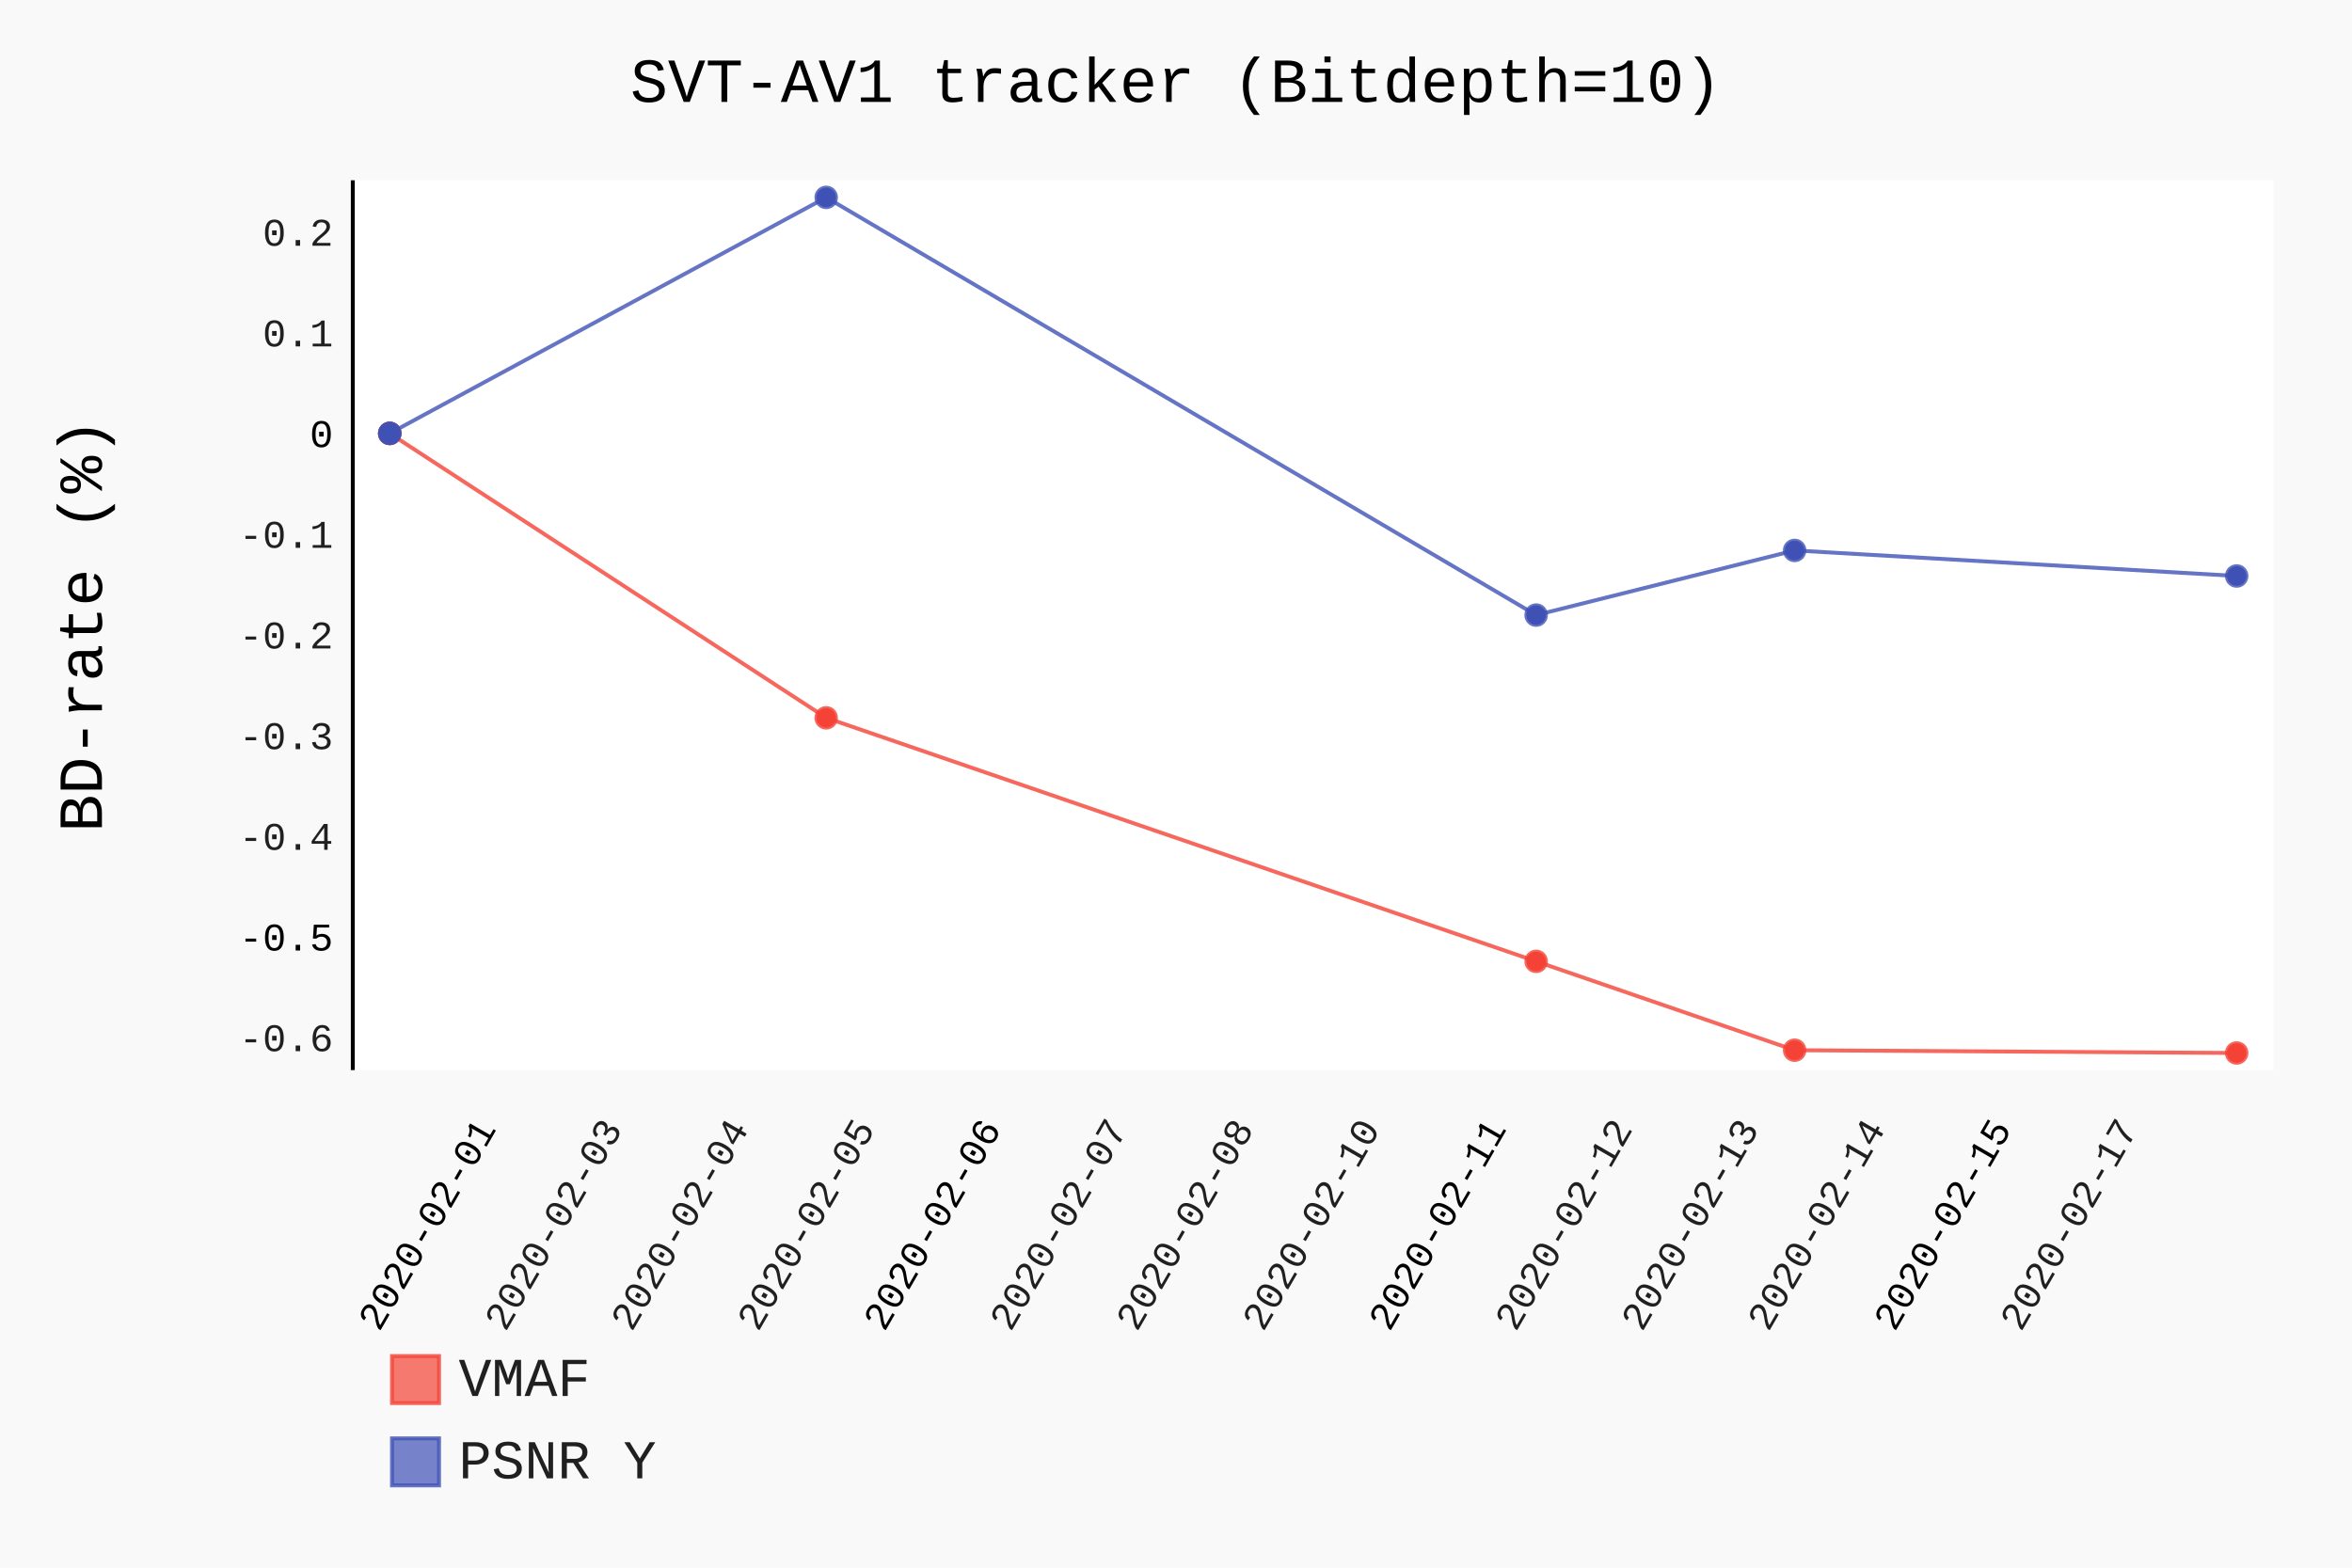
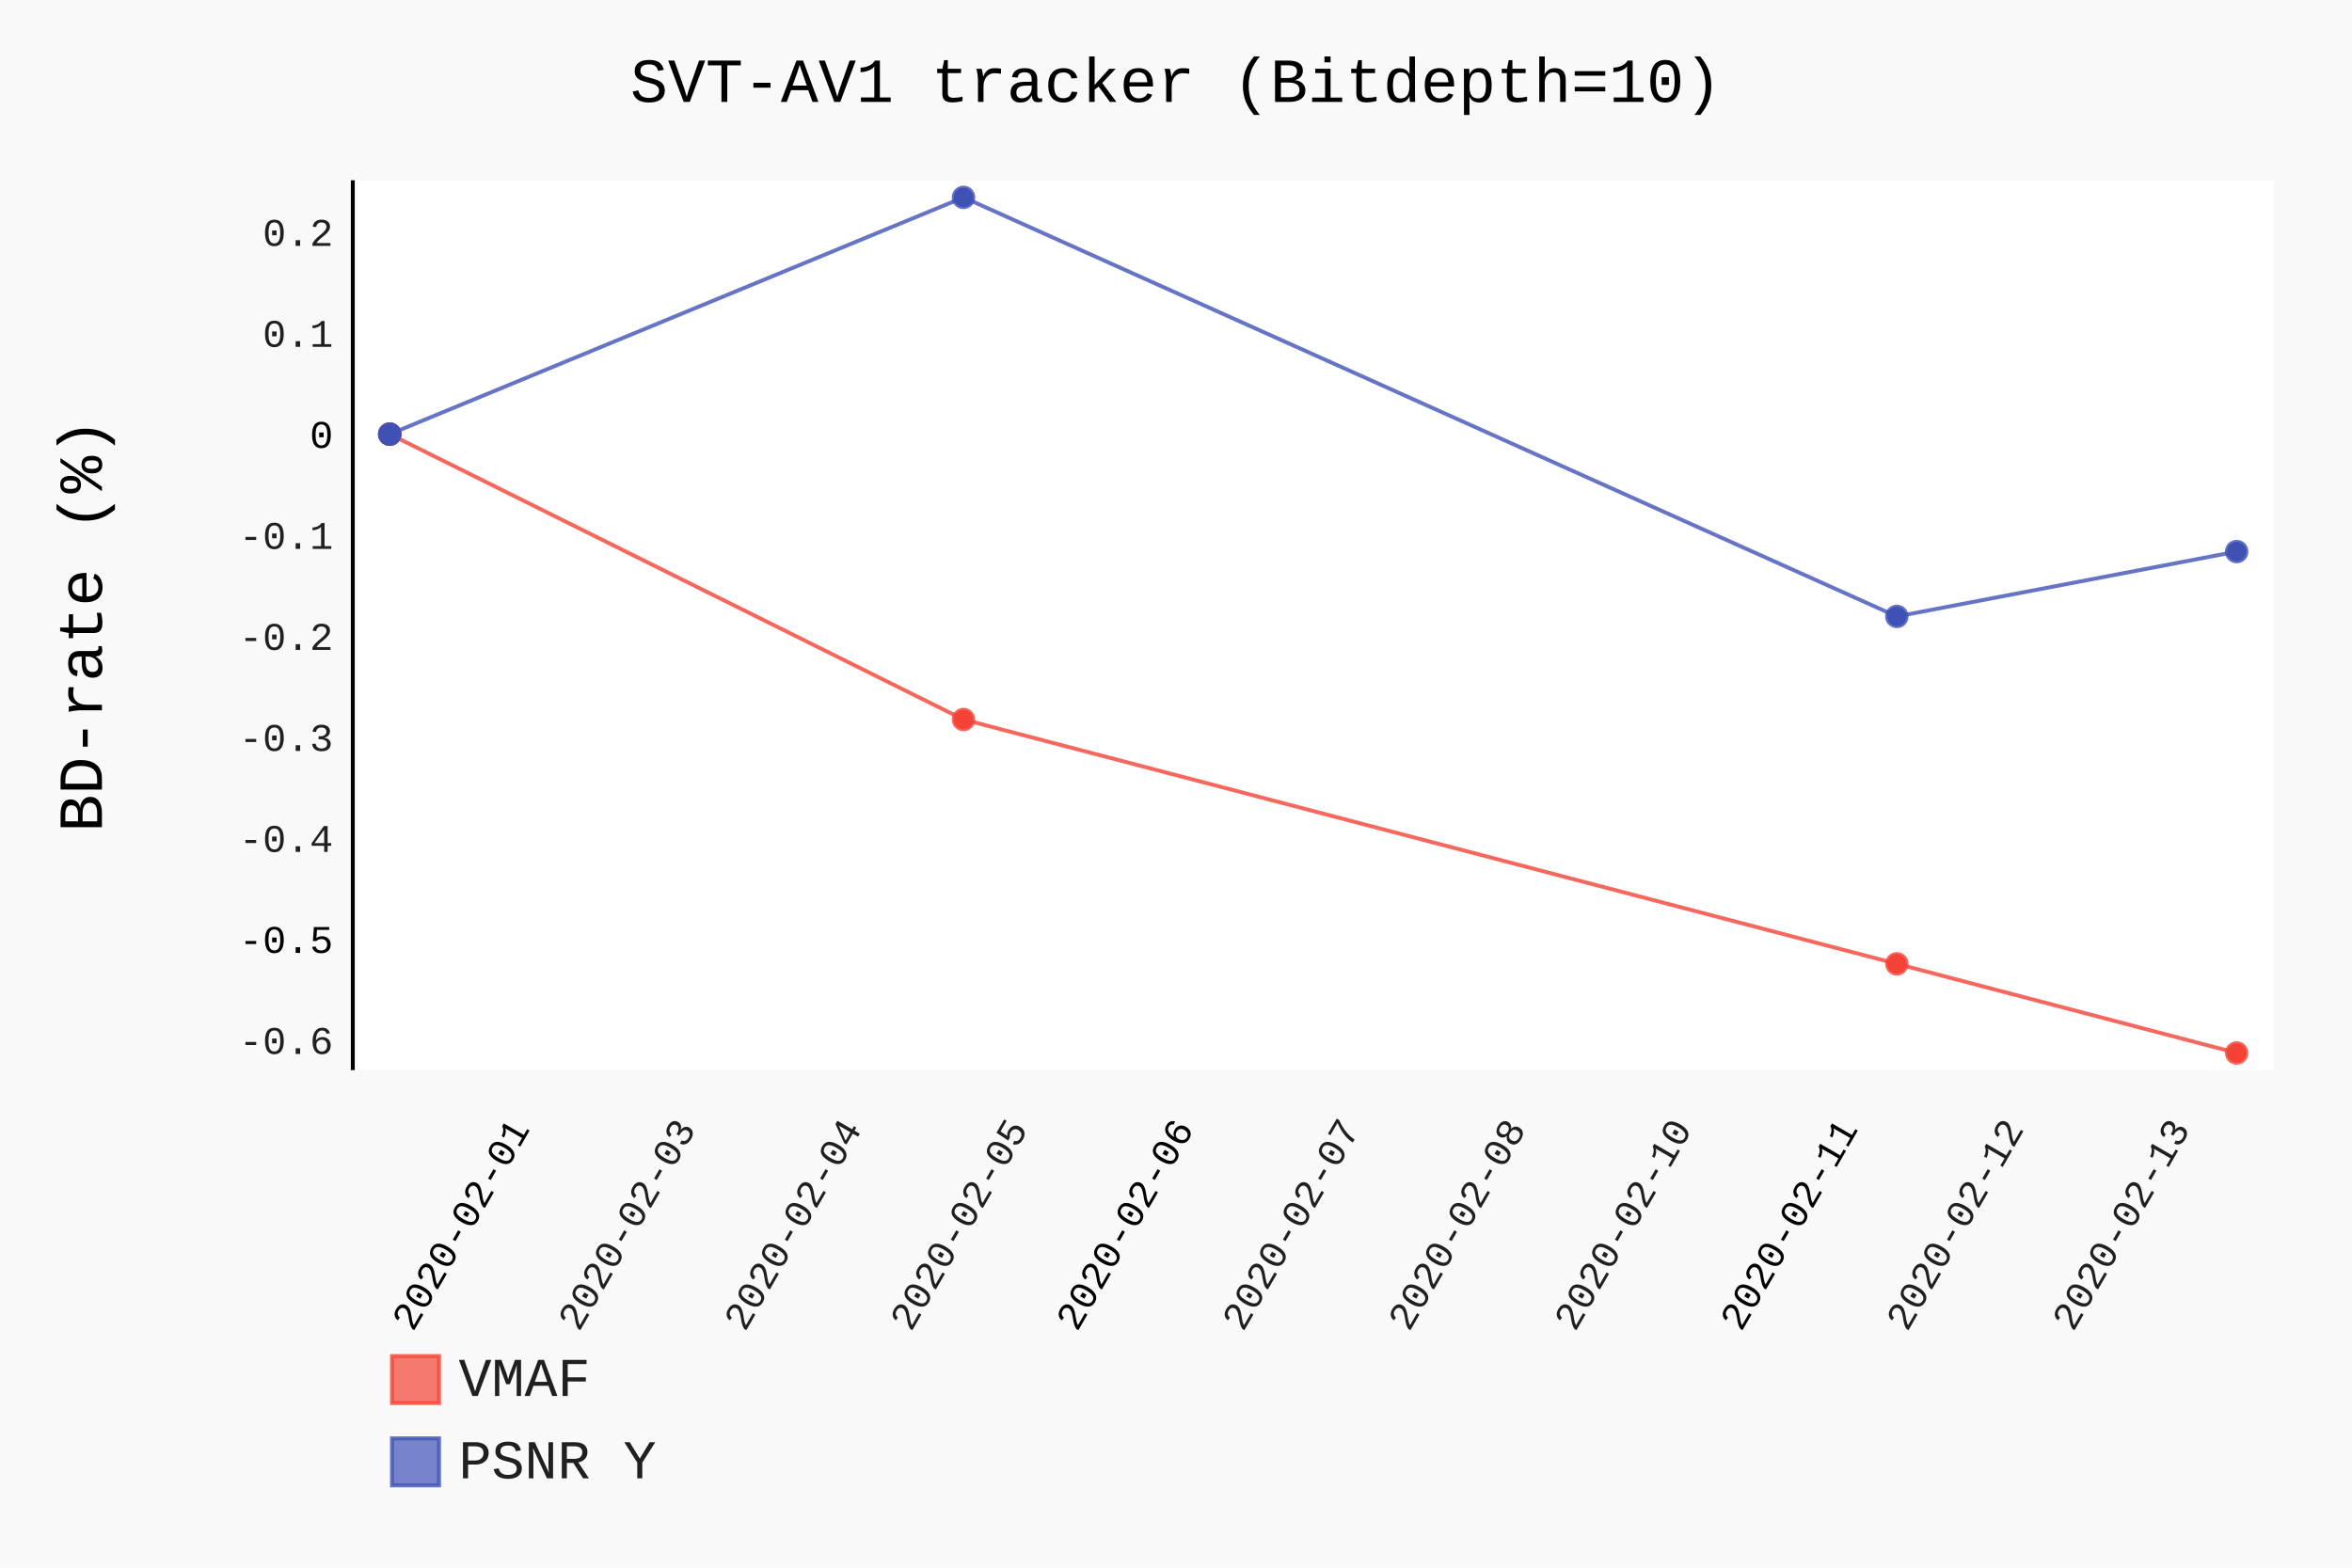
- <svg xmlns="http://www.w3.org/2000/svg" class="pygal-chart" id="chart-499de981-8ad5-4343-bbdc-c11c87bce45c" viewBox="0 0 600 400">
+ <svg xmlns="http://www.w3.org/2000/svg" class="pygal-chart" id="chart-115fb0f7-b1d5-451b-a5ea-6e34202ef743" viewBox="0 0 600 400">
  <defs>
-     <style type="text/css">#chart-499de981-8ad5-4343-bbdc-c11c87bce45c{-webkit-user-select:none;-webkit-font-smoothing:antialiased;font-family:Consolas,"Liberation Mono",Menlo,Courier,monospace}#chart-499de981-8ad5-4343-bbdc-c11c87bce45c .title{font-family:Consolas,"Liberation Mono",Menlo,Courier,monospace;font-size:16px}#chart-499de981-8ad5-4343-bbdc-c11c87bce45c .legends .legend text{font-family:Consolas,"Liberation Mono",Menlo,Courier,monospace;font-size:14px}#chart-499de981-8ad5-4343-bbdc-c11c87bce45c .axis text{font-family:Consolas,"Liberation Mono",Menlo,Courier,monospace;font-size:10px}#chart-499de981-8ad5-4343-bbdc-c11c87bce45c .axis text.major{font-family:Consolas,"Liberation Mono",Menlo,Courier,monospace;font-size:10px}#chart-499de981-8ad5-4343-bbdc-c11c87bce45c .text-overlay text.value{font-family:Consolas,"Liberation Mono",Menlo,Courier,monospace;font-size:16px}#chart-499de981-8ad5-4343-bbdc-c11c87bce45c .text-overlay text.label{font-family:Consolas,"Liberation Mono",Menlo,Courier,monospace;font-size:10px}#chart-499de981-8ad5-4343-bbdc-c11c87bce45c .tooltip{font-family:Consolas,"Liberation Mono",Menlo,Courier,monospace;font-size:14px}#chart-499de981-8ad5-4343-bbdc-c11c87bce45c text.no_data{font-family:Consolas,"Liberation Mono",Menlo,Courier,monospace;font-size:64px}
- #chart-499de981-8ad5-4343-bbdc-c11c87bce45c{background-color:rgba(249,249,249,1)}#chart-499de981-8ad5-4343-bbdc-c11c87bce45c path,#chart-499de981-8ad5-4343-bbdc-c11c87bce45c line,#chart-499de981-8ad5-4343-bbdc-c11c87bce45c rect,#chart-499de981-8ad5-4343-bbdc-c11c87bce45c circle{-webkit-transition:150ms;-moz-transition:150ms;transition:150ms}#chart-499de981-8ad5-4343-bbdc-c11c87bce45c .graph &gt; .background{fill:rgba(249,249,249,1)}#chart-499de981-8ad5-4343-bbdc-c11c87bce45c .plot &gt; .background{fill:rgba(255,255,255,1)}#chart-499de981-8ad5-4343-bbdc-c11c87bce45c .graph{fill:rgba(0,0,0,.87)}#chart-499de981-8ad5-4343-bbdc-c11c87bce45c text.no_data{fill:rgba(0,0,0,1)}#chart-499de981-8ad5-4343-bbdc-c11c87bce45c .title{fill:rgba(0,0,0,1)}#chart-499de981-8ad5-4343-bbdc-c11c87bce45c .legends .legend text{fill:rgba(0,0,0,.87)}#chart-499de981-8ad5-4343-bbdc-c11c87bce45c .legends .legend:hover text{fill:rgba(0,0,0,1)}#chart-499de981-8ad5-4343-bbdc-c11c87bce45c .axis .line{stroke:rgba(0,0,0,1)}#chart-499de981-8ad5-4343-bbdc-c11c87bce45c .axis .guide.line{stroke:rgba(0,0,0,.54)}#chart-499de981-8ad5-4343-bbdc-c11c87bce45c .axis .major.line{stroke:rgba(0,0,0,.87)}#chart-499de981-8ad5-4343-bbdc-c11c87bce45c .axis text.major{fill:rgba(0,0,0,1)}#chart-499de981-8ad5-4343-bbdc-c11c87bce45c .axis.y .guides:hover .guide.line,#chart-499de981-8ad5-4343-bbdc-c11c87bce45c .line-graph .axis.x .guides:hover .guide.line,#chart-499de981-8ad5-4343-bbdc-c11c87bce45c .stackedline-graph .axis.x .guides:hover .guide.line,#chart-499de981-8ad5-4343-bbdc-c11c87bce45c .xy-graph .axis.x .guides:hover .guide.line{stroke:rgba(0,0,0,1)}#chart-499de981-8ad5-4343-bbdc-c11c87bce45c .axis .guides:hover text{fill:rgba(0,0,0,1)}#chart-499de981-8ad5-4343-bbdc-c11c87bce45c .reactive{fill-opacity:.7;stroke-opacity:.8}#chart-499de981-8ad5-4343-bbdc-c11c87bce45c .ci{stroke:rgba(0,0,0,.87)}#chart-499de981-8ad5-4343-bbdc-c11c87bce45c .reactive.active,#chart-499de981-8ad5-4343-bbdc-c11c87bce45c .active .reactive{fill-opacity:.8;stroke-opacity:.9;stroke-width:4}#chart-499de981-8ad5-4343-bbdc-c11c87bce45c .ci .reactive.active{stroke-width:1.5}#chart-499de981-8ad5-4343-bbdc-c11c87bce45c .series text{fill:rgba(0,0,0,1)}#chart-499de981-8ad5-4343-bbdc-c11c87bce45c .tooltip rect{fill:rgba(255,255,255,1);stroke:rgba(0,0,0,1);-webkit-transition:opacity 150ms;-moz-transition:opacity 150ms;transition:opacity 150ms}#chart-499de981-8ad5-4343-bbdc-c11c87bce45c .tooltip .label{fill:rgba(0,0,0,.87)}#chart-499de981-8ad5-4343-bbdc-c11c87bce45c .tooltip .label{fill:rgba(0,0,0,.87)}#chart-499de981-8ad5-4343-bbdc-c11c87bce45c .tooltip .legend{font-size:.8em;fill:rgba(0,0,0,.54)}#chart-499de981-8ad5-4343-bbdc-c11c87bce45c .tooltip .x_label{font-size:.6em;fill:rgba(0,0,0,1)}#chart-499de981-8ad5-4343-bbdc-c11c87bce45c .tooltip .xlink{font-size:.5em;text-decoration:underline}#chart-499de981-8ad5-4343-bbdc-c11c87bce45c .tooltip .value{font-size:1.5em}#chart-499de981-8ad5-4343-bbdc-c11c87bce45c .bound{font-size:.5em}#chart-499de981-8ad5-4343-bbdc-c11c87bce45c .max-value{font-size:.75em;fill:rgba(0,0,0,.54)}#chart-499de981-8ad5-4343-bbdc-c11c87bce45c .map-element{fill:rgba(255,255,255,1);stroke:rgba(0,0,0,.54) !important}#chart-499de981-8ad5-4343-bbdc-c11c87bce45c .map-element .reactive{fill-opacity:inherit;stroke-opacity:inherit}#chart-499de981-8ad5-4343-bbdc-c11c87bce45c .color-0,#chart-499de981-8ad5-4343-bbdc-c11c87bce45c .color-0 a:visited{stroke:#F44336;fill:#F44336}#chart-499de981-8ad5-4343-bbdc-c11c87bce45c .color-1,#chart-499de981-8ad5-4343-bbdc-c11c87bce45c .color-1 a:visited{stroke:#3F51B5;fill:#3F51B5}#chart-499de981-8ad5-4343-bbdc-c11c87bce45c .text-overlay .color-0 text{fill:black}#chart-499de981-8ad5-4343-bbdc-c11c87bce45c .text-overlay .color-1 text{fill:black}
- #chart-499de981-8ad5-4343-bbdc-c11c87bce45c text.no_data{text-anchor:middle}#chart-499de981-8ad5-4343-bbdc-c11c87bce45c .guide.line{fill:none}#chart-499de981-8ad5-4343-bbdc-c11c87bce45c .centered{text-anchor:middle}#chart-499de981-8ad5-4343-bbdc-c11c87bce45c .title{text-anchor:middle}#chart-499de981-8ad5-4343-bbdc-c11c87bce45c .legends .legend text{fill-opacity:1}#chart-499de981-8ad5-4343-bbdc-c11c87bce45c .axis.x text{text-anchor:middle}#chart-499de981-8ad5-4343-bbdc-c11c87bce45c .axis.x:not(.web) text[transform]{text-anchor:start}#chart-499de981-8ad5-4343-bbdc-c11c87bce45c .axis.x:not(.web) text[transform].backwards{text-anchor:end}#chart-499de981-8ad5-4343-bbdc-c11c87bce45c .axis.y text{text-anchor:end}#chart-499de981-8ad5-4343-bbdc-c11c87bce45c .axis.y text[transform].backwards{text-anchor:start}#chart-499de981-8ad5-4343-bbdc-c11c87bce45c .axis.y2 text{text-anchor:start}#chart-499de981-8ad5-4343-bbdc-c11c87bce45c .axis.y2 text[transform].backwards{text-anchor:end}#chart-499de981-8ad5-4343-bbdc-c11c87bce45c .axis .guide.line{stroke-dasharray:4,4}#chart-499de981-8ad5-4343-bbdc-c11c87bce45c .axis .major.guide.line{stroke-dasharray:6,6}#chart-499de981-8ad5-4343-bbdc-c11c87bce45c .horizontal .axis.y .guide.line,#chart-499de981-8ad5-4343-bbdc-c11c87bce45c .horizontal .axis.y2 .guide.line,#chart-499de981-8ad5-4343-bbdc-c11c87bce45c .vertical .axis.x .guide.line{opacity:0}#chart-499de981-8ad5-4343-bbdc-c11c87bce45c .horizontal .axis.always_show .guide.line,#chart-499de981-8ad5-4343-bbdc-c11c87bce45c .vertical .axis.always_show .guide.line{opacity:1 !important}#chart-499de981-8ad5-4343-bbdc-c11c87bce45c .axis.y .guides:hover .guide.line,#chart-499de981-8ad5-4343-bbdc-c11c87bce45c .axis.y2 .guides:hover .guide.line,#chart-499de981-8ad5-4343-bbdc-c11c87bce45c .axis.x .guides:hover .guide.line{opacity:1}#chart-499de981-8ad5-4343-bbdc-c11c87bce45c .axis .guides:hover text{opacity:1}#chart-499de981-8ad5-4343-bbdc-c11c87bce45c .nofill{fill:none}#chart-499de981-8ad5-4343-bbdc-c11c87bce45c .subtle-fill{fill-opacity:.2}#chart-499de981-8ad5-4343-bbdc-c11c87bce45c .dot{stroke-width:1px;fill-opacity:1}#chart-499de981-8ad5-4343-bbdc-c11c87bce45c .dot.active{stroke-width:5px}#chart-499de981-8ad5-4343-bbdc-c11c87bce45c .dot.negative{fill:transparent}#chart-499de981-8ad5-4343-bbdc-c11c87bce45c text,#chart-499de981-8ad5-4343-bbdc-c11c87bce45c tspan{stroke:none !important}#chart-499de981-8ad5-4343-bbdc-c11c87bce45c .series text.active{opacity:1}#chart-499de981-8ad5-4343-bbdc-c11c87bce45c .tooltip rect{fill-opacity:.95;stroke-width:.5}#chart-499de981-8ad5-4343-bbdc-c11c87bce45c .tooltip text{fill-opacity:1}#chart-499de981-8ad5-4343-bbdc-c11c87bce45c .showable{visibility:hidden}#chart-499de981-8ad5-4343-bbdc-c11c87bce45c .showable.shown{visibility:visible}#chart-499de981-8ad5-4343-bbdc-c11c87bce45c .gauge-background{fill:rgba(229,229,229,1);stroke:none}#chart-499de981-8ad5-4343-bbdc-c11c87bce45c .bg-lines{stroke:rgba(249,249,249,1);stroke-width:2px}</style>
+     <style type="text/css">#chart-115fb0f7-b1d5-451b-a5ea-6e34202ef743{-webkit-user-select:none;-webkit-font-smoothing:antialiased;font-family:Consolas,"Liberation Mono",Menlo,Courier,monospace}#chart-115fb0f7-b1d5-451b-a5ea-6e34202ef743 .title{font-family:Consolas,"Liberation Mono",Menlo,Courier,monospace;font-size:16px}#chart-115fb0f7-b1d5-451b-a5ea-6e34202ef743 .legends .legend text{font-family:Consolas,"Liberation Mono",Menlo,Courier,monospace;font-size:14px}#chart-115fb0f7-b1d5-451b-a5ea-6e34202ef743 .axis text{font-family:Consolas,"Liberation Mono",Menlo,Courier,monospace;font-size:10px}#chart-115fb0f7-b1d5-451b-a5ea-6e34202ef743 .axis text.major{font-family:Consolas,"Liberation Mono",Menlo,Courier,monospace;font-size:10px}#chart-115fb0f7-b1d5-451b-a5ea-6e34202ef743 .text-overlay text.value{font-family:Consolas,"Liberation Mono",Menlo,Courier,monospace;font-size:16px}#chart-115fb0f7-b1d5-451b-a5ea-6e34202ef743 .text-overlay text.label{font-family:Consolas,"Liberation Mono",Menlo,Courier,monospace;font-size:10px}#chart-115fb0f7-b1d5-451b-a5ea-6e34202ef743 .tooltip{font-family:Consolas,"Liberation Mono",Menlo,Courier,monospace;font-size:14px}#chart-115fb0f7-b1d5-451b-a5ea-6e34202ef743 text.no_data{font-family:Consolas,"Liberation Mono",Menlo,Courier,monospace;font-size:64px}
+ #chart-115fb0f7-b1d5-451b-a5ea-6e34202ef743{background-color:rgba(249,249,249,1)}#chart-115fb0f7-b1d5-451b-a5ea-6e34202ef743 path,#chart-115fb0f7-b1d5-451b-a5ea-6e34202ef743 line,#chart-115fb0f7-b1d5-451b-a5ea-6e34202ef743 rect,#chart-115fb0f7-b1d5-451b-a5ea-6e34202ef743 circle{-webkit-transition:150ms;-moz-transition:150ms;transition:150ms}#chart-115fb0f7-b1d5-451b-a5ea-6e34202ef743 .graph &gt; .background{fill:rgba(249,249,249,1)}#chart-115fb0f7-b1d5-451b-a5ea-6e34202ef743 .plot &gt; .background{fill:rgba(255,255,255,1)}#chart-115fb0f7-b1d5-451b-a5ea-6e34202ef743 .graph{fill:rgba(0,0,0,.87)}#chart-115fb0f7-b1d5-451b-a5ea-6e34202ef743 text.no_data{fill:rgba(0,0,0,1)}#chart-115fb0f7-b1d5-451b-a5ea-6e34202ef743 .title{fill:rgba(0,0,0,1)}#chart-115fb0f7-b1d5-451b-a5ea-6e34202ef743 .legends .legend text{fill:rgba(0,0,0,.87)}#chart-115fb0f7-b1d5-451b-a5ea-6e34202ef743 .legends .legend:hover text{fill:rgba(0,0,0,1)}#chart-115fb0f7-b1d5-451b-a5ea-6e34202ef743 .axis .line{stroke:rgba(0,0,0,1)}#chart-115fb0f7-b1d5-451b-a5ea-6e34202ef743 .axis .guide.line{stroke:rgba(0,0,0,.54)}#chart-115fb0f7-b1d5-451b-a5ea-6e34202ef743 .axis .major.line{stroke:rgba(0,0,0,.87)}#chart-115fb0f7-b1d5-451b-a5ea-6e34202ef743 .axis text.major{fill:rgba(0,0,0,1)}#chart-115fb0f7-b1d5-451b-a5ea-6e34202ef743 .axis.y .guides:hover .guide.line,#chart-115fb0f7-b1d5-451b-a5ea-6e34202ef743 .line-graph .axis.x .guides:hover .guide.line,#chart-115fb0f7-b1d5-451b-a5ea-6e34202ef743 .stackedline-graph .axis.x .guides:hover .guide.line,#chart-115fb0f7-b1d5-451b-a5ea-6e34202ef743 .xy-graph .axis.x .guides:hover .guide.line{stroke:rgba(0,0,0,1)}#chart-115fb0f7-b1d5-451b-a5ea-6e34202ef743 .axis .guides:hover text{fill:rgba(0,0,0,1)}#chart-115fb0f7-b1d5-451b-a5ea-6e34202ef743 .reactive{fill-opacity:.7;stroke-opacity:.8}#chart-115fb0f7-b1d5-451b-a5ea-6e34202ef743 .ci{stroke:rgba(0,0,0,.87)}#chart-115fb0f7-b1d5-451b-a5ea-6e34202ef743 .reactive.active,#chart-115fb0f7-b1d5-451b-a5ea-6e34202ef743 .active .reactive{fill-opacity:.8;stroke-opacity:.9;stroke-width:4}#chart-115fb0f7-b1d5-451b-a5ea-6e34202ef743 .ci .reactive.active{stroke-width:1.5}#chart-115fb0f7-b1d5-451b-a5ea-6e34202ef743 .series text{fill:rgba(0,0,0,1)}#chart-115fb0f7-b1d5-451b-a5ea-6e34202ef743 .tooltip rect{fill:rgba(255,255,255,1);stroke:rgba(0,0,0,1);-webkit-transition:opacity 150ms;-moz-transition:opacity 150ms;transition:opacity 150ms}#chart-115fb0f7-b1d5-451b-a5ea-6e34202ef743 .tooltip .label{fill:rgba(0,0,0,.87)}#chart-115fb0f7-b1d5-451b-a5ea-6e34202ef743 .tooltip .label{fill:rgba(0,0,0,.87)}#chart-115fb0f7-b1d5-451b-a5ea-6e34202ef743 .tooltip .legend{font-size:.8em;fill:rgba(0,0,0,.54)}#chart-115fb0f7-b1d5-451b-a5ea-6e34202ef743 .tooltip .x_label{font-size:.6em;fill:rgba(0,0,0,1)}#chart-115fb0f7-b1d5-451b-a5ea-6e34202ef743 .tooltip .xlink{font-size:.5em;text-decoration:underline}#chart-115fb0f7-b1d5-451b-a5ea-6e34202ef743 .tooltip .value{font-size:1.5em}#chart-115fb0f7-b1d5-451b-a5ea-6e34202ef743 .bound{font-size:.5em}#chart-115fb0f7-b1d5-451b-a5ea-6e34202ef743 .max-value{font-size:.75em;fill:rgba(0,0,0,.54)}#chart-115fb0f7-b1d5-451b-a5ea-6e34202ef743 .map-element{fill:rgba(255,255,255,1);stroke:rgba(0,0,0,.54) !important}#chart-115fb0f7-b1d5-451b-a5ea-6e34202ef743 .map-element .reactive{fill-opacity:inherit;stroke-opacity:inherit}#chart-115fb0f7-b1d5-451b-a5ea-6e34202ef743 .color-0,#chart-115fb0f7-b1d5-451b-a5ea-6e34202ef743 .color-0 a:visited{stroke:#F44336;fill:#F44336}#chart-115fb0f7-b1d5-451b-a5ea-6e34202ef743 .color-1,#chart-115fb0f7-b1d5-451b-a5ea-6e34202ef743 .color-1 a:visited{stroke:#3F51B5;fill:#3F51B5}#chart-115fb0f7-b1d5-451b-a5ea-6e34202ef743 .text-overlay .color-0 text{fill:black}#chart-115fb0f7-b1d5-451b-a5ea-6e34202ef743 .text-overlay .color-1 text{fill:black}
+ #chart-115fb0f7-b1d5-451b-a5ea-6e34202ef743 text.no_data{text-anchor:middle}#chart-115fb0f7-b1d5-451b-a5ea-6e34202ef743 .guide.line{fill:none}#chart-115fb0f7-b1d5-451b-a5ea-6e34202ef743 .centered{text-anchor:middle}#chart-115fb0f7-b1d5-451b-a5ea-6e34202ef743 .title{text-anchor:middle}#chart-115fb0f7-b1d5-451b-a5ea-6e34202ef743 .legends .legend text{fill-opacity:1}#chart-115fb0f7-b1d5-451b-a5ea-6e34202ef743 .axis.x text{text-anchor:middle}#chart-115fb0f7-b1d5-451b-a5ea-6e34202ef743 .axis.x:not(.web) text[transform]{text-anchor:start}#chart-115fb0f7-b1d5-451b-a5ea-6e34202ef743 .axis.x:not(.web) text[transform].backwards{text-anchor:end}#chart-115fb0f7-b1d5-451b-a5ea-6e34202ef743 .axis.y text{text-anchor:end}#chart-115fb0f7-b1d5-451b-a5ea-6e34202ef743 .axis.y text[transform].backwards{text-anchor:start}#chart-115fb0f7-b1d5-451b-a5ea-6e34202ef743 .axis.y2 text{text-anchor:start}#chart-115fb0f7-b1d5-451b-a5ea-6e34202ef743 .axis.y2 text[transform].backwards{text-anchor:end}#chart-115fb0f7-b1d5-451b-a5ea-6e34202ef743 .axis .guide.line{stroke-dasharray:4,4}#chart-115fb0f7-b1d5-451b-a5ea-6e34202ef743 .axis .major.guide.line{stroke-dasharray:6,6}#chart-115fb0f7-b1d5-451b-a5ea-6e34202ef743 .horizontal .axis.y .guide.line,#chart-115fb0f7-b1d5-451b-a5ea-6e34202ef743 .horizontal .axis.y2 .guide.line,#chart-115fb0f7-b1d5-451b-a5ea-6e34202ef743 .vertical .axis.x .guide.line{opacity:0}#chart-115fb0f7-b1d5-451b-a5ea-6e34202ef743 .horizontal .axis.always_show .guide.line,#chart-115fb0f7-b1d5-451b-a5ea-6e34202ef743 .vertical .axis.always_show .guide.line{opacity:1 !important}#chart-115fb0f7-b1d5-451b-a5ea-6e34202ef743 .axis.y .guides:hover .guide.line,#chart-115fb0f7-b1d5-451b-a5ea-6e34202ef743 .axis.y2 .guides:hover .guide.line,#chart-115fb0f7-b1d5-451b-a5ea-6e34202ef743 .axis.x .guides:hover .guide.line{opacity:1}#chart-115fb0f7-b1d5-451b-a5ea-6e34202ef743 .axis .guides:hover text{opacity:1}#chart-115fb0f7-b1d5-451b-a5ea-6e34202ef743 .nofill{fill:none}#chart-115fb0f7-b1d5-451b-a5ea-6e34202ef743 .subtle-fill{fill-opacity:.2}#chart-115fb0f7-b1d5-451b-a5ea-6e34202ef743 .dot{stroke-width:1px;fill-opacity:1}#chart-115fb0f7-b1d5-451b-a5ea-6e34202ef743 .dot.active{stroke-width:5px}#chart-115fb0f7-b1d5-451b-a5ea-6e34202ef743 .dot.negative{fill:transparent}#chart-115fb0f7-b1d5-451b-a5ea-6e34202ef743 text,#chart-115fb0f7-b1d5-451b-a5ea-6e34202ef743 tspan{stroke:none !important}#chart-115fb0f7-b1d5-451b-a5ea-6e34202ef743 .series text.active{opacity:1}#chart-115fb0f7-b1d5-451b-a5ea-6e34202ef743 .tooltip rect{fill-opacity:.95;stroke-width:.5}#chart-115fb0f7-b1d5-451b-a5ea-6e34202ef743 .tooltip text{fill-opacity:1}#chart-115fb0f7-b1d5-451b-a5ea-6e34202ef743 .showable{visibility:hidden}#chart-115fb0f7-b1d5-451b-a5ea-6e34202ef743 .showable.shown{visibility:visible}#chart-115fb0f7-b1d5-451b-a5ea-6e34202ef743 .gauge-background{fill:rgba(229,229,229,1);stroke:none}#chart-115fb0f7-b1d5-451b-a5ea-6e34202ef743 .bg-lines{stroke:rgba(249,249,249,1);stroke-width:2px}</style>
  </defs>
  <g class="graph datetimeline-graph vertical">
    <rect class="background" height="400" width="600" x="0" y="0" />
    <g class="plot" transform="translate(90, 46)">
      <rect class="background" height="227.038" width="490.0" x="0" y="0" />
      <g class="axis y">
        <g class="guides">
-           <text class="" x="-5" y="222.216">-0.6</text>
+           <text class="" x="-5" y="222.912">-0.6</text>
        </g>
        <g class="guides">
-           <text class="major" x="-5" y="196.527">-0.5</text>
+           <text class="major" x="-5" y="197.139">-0.5</text>
        </g>
        <g class="guides">
-           <text class="" x="-5" y="170.837">-0.4</text>
+           <text class="" x="-5" y="171.367">-0.4</text>
        </g>
        <g class="guides">
-           <text class="" x="-5" y="145.148">-0.3</text>
+           <text class="" x="-5" y="145.594">-0.3</text>
        </g>
        <g class="guides">
-           <text class="" x="-5" y="119.459">-0.2</text>
+           <text class="" x="-5" y="119.822">-0.2</text>
        </g>
        <g class="guides">
-           <text class="" x="-5" y="93.77">-0.1</text>
+           <text class="" x="-5" y="94.049">-0.1</text>
        </g>
        <g class="guides">
-           <text class="major" x="-5" y="68.081">0</text>
+           <text class="major" x="-5" y="68.277">0</text>
        </g>
        <g class="guides">
-           <text class="" x="-5" y="42.392">0.1</text>
+           <text class="" x="-5" y="42.504">0.1</text>
        </g>
        <g class="guides">
-           <text class="" x="-5" y="16.703">0.2</text>
+           <text class="" x="-5" y="16.732">0.2</text>
        </g>
      </g>
      <g class="axis x">
        <path class="line" d="M0 0 v227.038" />
        <g class="guides">
-           <path class="major guide line" d="M36.742 0 v227.038" />
-           <text class="major backwards" transform="rotate(300 36.74236 242.0385)" x="36.742" y="242.038">2020-02-01</text>
+           <path class="major guide line" d="M45.338 0 v227.038" />
+           <text class="major backwards" transform="rotate(300 45.33845 242.0385)" x="45.338" y="242.038">2020-02-01</text>
        </g>
        <g class="guides">
-           <path class="guide line" d="M68.958 0 v227.038" />
-           <text class="backwards" transform="rotate(300 68.95849 242.0385)" x="68.958" y="242.038">2020-02-03</text>
+           <path class="guide line" d="M87.691 0 v227.038" />
+           <text class="backwards" transform="rotate(300 87.69149 242.0385)" x="87.691" y="242.038">2020-02-03</text>
        </g>
        <g class="guides">
-           <path class="guide line" d="M101.175 0 v227.038" />
-           <text class="backwards" transform="rotate(300 101.1746 242.0385)" x="101.175" y="242.038">2020-02-04</text>
+           <path class="guide line" d="M130.045 0 v227.038" />
+           <text class="backwards" transform="rotate(300 130.0445 242.0385)" x="130.045" y="242.038">2020-02-04</text>
        </g>
        <g class="guides">
-           <path class="guide line" d="M133.391 0 v227.038" />
-           <text class="backwards" transform="rotate(300 133.3908 242.0385)" x="133.391" y="242.038">2020-02-05</text>
+           <path class="guide line" d="M172.398 0 v227.038" />
+           <text class="backwards" transform="rotate(300 172.3976 242.0385)" x="172.398" y="242.038">2020-02-05</text>
        </g>
        <g class="guides">
-           <path class="major guide line" d="M165.607 0 v227.038" />
-           <text class="major backwards" transform="rotate(300 165.6069 242.0385)" x="165.607" y="242.038">2020-02-06</text>
+           <path class="major guide line" d="M214.751 0 v227.038" />
+           <text class="major backwards" transform="rotate(300 214.7506 242.0385)" x="214.751" y="242.038">2020-02-06</text>
        </g>
        <g class="guides">
-           <path class="guide line" d="M197.823 0 v227.038" />
-           <text class="backwards" transform="rotate(300 197.823 242.0385)" x="197.823" y="242.038">2020-02-07</text>
+           <path class="guide line" d="M257.104 0 v227.038" />
+           <text class="backwards" transform="rotate(300 257.1037 242.0385)" x="257.104" y="242.038">2020-02-07</text>
        </g>
        <g class="guides">
-           <path class="guide line" d="M230.039 0 v227.038" />
-           <text class="backwards" transform="rotate(300 230.0392 242.0385)" x="230.039" y="242.038">2020-02-08</text>
+           <path class="guide line" d="M299.457 0 v227.038" />
+           <text class="backwards" transform="rotate(300 299.4567 242.0385)" x="299.457" y="242.038">2020-02-08</text>
        </g>
        <g class="guides">
-           <path class="guide line" d="M262.255 0 v227.038" />
-           <text class="backwards" transform="rotate(300 262.2553 242.0385)" x="262.255" y="242.038">2020-02-10</text>
+           <path class="guide line" d="M341.81 0 v227.038" />
+           <text class="backwards" transform="rotate(300 341.8097 242.0385)" x="341.81" y="242.038">2020-02-10</text>
        </g>
        <g class="guides">
-           <path class="major guide line" d="M294.471 0 v227.038" />
-           <text class="major backwards" transform="rotate(300 294.4714 242.0385)" x="294.471" y="242.038">2020-02-11</text>
+           <path class="major guide line" d="M384.163 0 v227.038" />
+           <text class="major backwards" transform="rotate(300 384.1628 242.0385)" x="384.163" y="242.038">2020-02-11</text>
        </g>
        <g class="guides">
-           <path class="guide line" d="M326.688 0 v227.038" />
-           <text class="backwards" transform="rotate(300 326.6875 242.0385)" x="326.688" y="242.038">2020-02-12</text>
+           <path class="guide line" d="M426.516 0 v227.038" />
+           <text class="backwards" transform="rotate(300 426.5158 242.0385)" x="426.516" y="242.038">2020-02-12</text>
        </g>
        <g class="guides">
-           <path class="guide line" d="M358.904 0 v227.038" />
-           <text class="backwards" transform="rotate(300 358.9037 242.0385)" x="358.904" y="242.038">2020-02-13</text>
-         </g>
-         <g class="guides">
-           <path class="guide line" d="M391.12 0 v227.038" />
-           <text class="backwards" transform="rotate(300 391.1198 242.0385)" x="391.12" y="242.038">2020-02-14</text>
-         </g>
-         <g class="guides">
-           <path class="major guide line" d="M423.336 0 v227.038" />
-           <text class="major backwards" transform="rotate(300 423.3359 242.0385)" x="423.336" y="242.038">2020-02-15</text>
-         </g>
-         <g class="guides">
-           <path class="guide line" d="M455.552 0 v227.038" />
-           <text class="backwards" transform="rotate(300 455.5521 242.0385)" x="455.552" y="242.038">2020-02-17</text>
+           <path class="guide line" d="M468.869 0 v227.038" />
+           <text class="backwards" transform="rotate(300 468.8688 242.0385)" x="468.869" y="242.038">2020-02-13</text>
        </g>
      </g>
      <g class="series serie-0 color-0">
-         <path class="line reactive nofill" d="M9.423 64.581 L9.423 64.581 120.762 137.156 301.871 199.293 367.81 221.966 480.577 222.672" />
+         <path class="line reactive nofill" d="M9.423 64.777 L9.423 64.777 155.795 137.588 393.891 199.926 480.577 222.672" />
      </g>
      <g class="series serie-1 color-1">
-         <path class="line reactive nofill" d="M9.423 64.581 L9.423 64.581 120.762 4.366 301.871 110.939 367.81 94.444 480.577 100.963" />
+         <path class="line reactive nofill" d="M9.423 64.777 L9.423 64.777 155.795 4.366 393.891 111.285 480.577 94.736" />
      </g>
    </g>
    <g class="titles">
      <text class="title plot_title" x="300.0" y="26">SVT-AV1 tracker (Bitdepth=10)</text>
      <text class="title" transform="rotate(-90 0 159.5192)" x="0" y="185.519">BD-rate (%)</text>
    </g>
    <g class="plot overlay" transform="translate(90, 46)">
      <g class="series serie-0 color-0">
        <g class="dots">
-           <circle class="dot reactive tooltip-trigger" cx="9.423" cy="64.581" r="2.5" />
+           <circle class="dot reactive tooltip-trigger" cx="9.423" cy="64.777" r="2.5" />
        </g>
        <g class="dots">
-           <circle class="dot reactive tooltip-trigger" cx="9.423" cy="64.581" r="2.5" />
+           <circle class="dot reactive tooltip-trigger" cx="9.423" cy="64.777" r="2.5" />
        </g>
        <g class="dots">
-           <circle class="dot reactive tooltip-trigger" cx="120.762" cy="137.156" r="2.5" />
+           <circle class="dot reactive tooltip-trigger" cx="155.795" cy="137.588" r="2.5" />
        </g>
        <g class="dots">
-           <circle class="dot reactive tooltip-trigger" cx="301.871" cy="199.293" r="2.5" />
-         </g>
-         <g class="dots">
-           <circle class="dot reactive tooltip-trigger" cx="367.81" cy="221.966" r="2.5" />
+           <circle class="dot reactive tooltip-trigger" cx="393.891" cy="199.926" r="2.5" />
        </g>
        <g class="dots">
          <circle class="dot reactive tooltip-trigger" cx="480.577" cy="222.672" r="2.5" />
        </g>
      </g>
      <g class="series serie-1 color-1">
        <g class="dots">
-           <circle class="dot reactive tooltip-trigger" cx="9.423" cy="64.581" r="2.5" />
+           <circle class="dot reactive tooltip-trigger" cx="9.423" cy="64.777" r="2.5" />
        </g>
        <g class="dots">
-           <circle class="dot reactive tooltip-trigger" cx="9.423" cy="64.581" r="2.5" />
+           <circle class="dot reactive tooltip-trigger" cx="9.423" cy="64.777" r="2.5" />
        </g>
        <g class="dots">
-           <circle class="dot reactive tooltip-trigger" cx="120.762" cy="4.366" r="2.5" />
+           <circle class="dot reactive tooltip-trigger" cx="155.795" cy="4.366" r="2.5" />
        </g>
        <g class="dots">
-           <circle class="dot reactive tooltip-trigger" cx="301.871" cy="110.939" r="2.5" />
+           <circle class="dot reactive tooltip-trigger" cx="393.891" cy="111.285" r="2.5" />
        </g>
        <g class="dots">
-           <circle class="dot reactive tooltip-trigger" cx="367.81" cy="94.444" r="2.5" />
-         </g>
-         <g class="dots">
-           <circle class="dot reactive tooltip-trigger" cx="480.577" cy="100.963" r="2.5" />
+           <circle class="dot reactive tooltip-trigger" cx="480.577" cy="94.736" r="2.5" />
        </g>
      </g>
    </g>
    <g class="plot text-overlay" transform="translate(90, 46)">
      <g class="series serie-0 color-0" />
      <g class="series serie-1 color-1" />
    </g>
    <g class="plot tooltip-overlay" transform="translate(90, 46)">
      <g class="tooltip" style="opacity: 0" transform="translate(0 0)">
        <rect class="tooltip-box" height="0" rx="0" ry="0" width="0" />
        <g class="text" />
      </g>
    </g>
    <g class="legends" transform="translate(100, 345)">
      <g class="legend reactive activate-serie" id="activate-serie-0">
        <rect class="color-0 reactive" height="12" width="12" x="0.0" y="1.0" />
        <text x="17.0" y="11.2">VMAF</text>
      </g>
      <g class="legend reactive activate-serie" id="activate-serie-1">
        <rect class="color-1 reactive" height="12" width="12" x="0.0" y="22.0" />
        <text x="17.0" y="32.2">PSNR Y</text>
      </g>
    </g>
  </g>
</svg>
